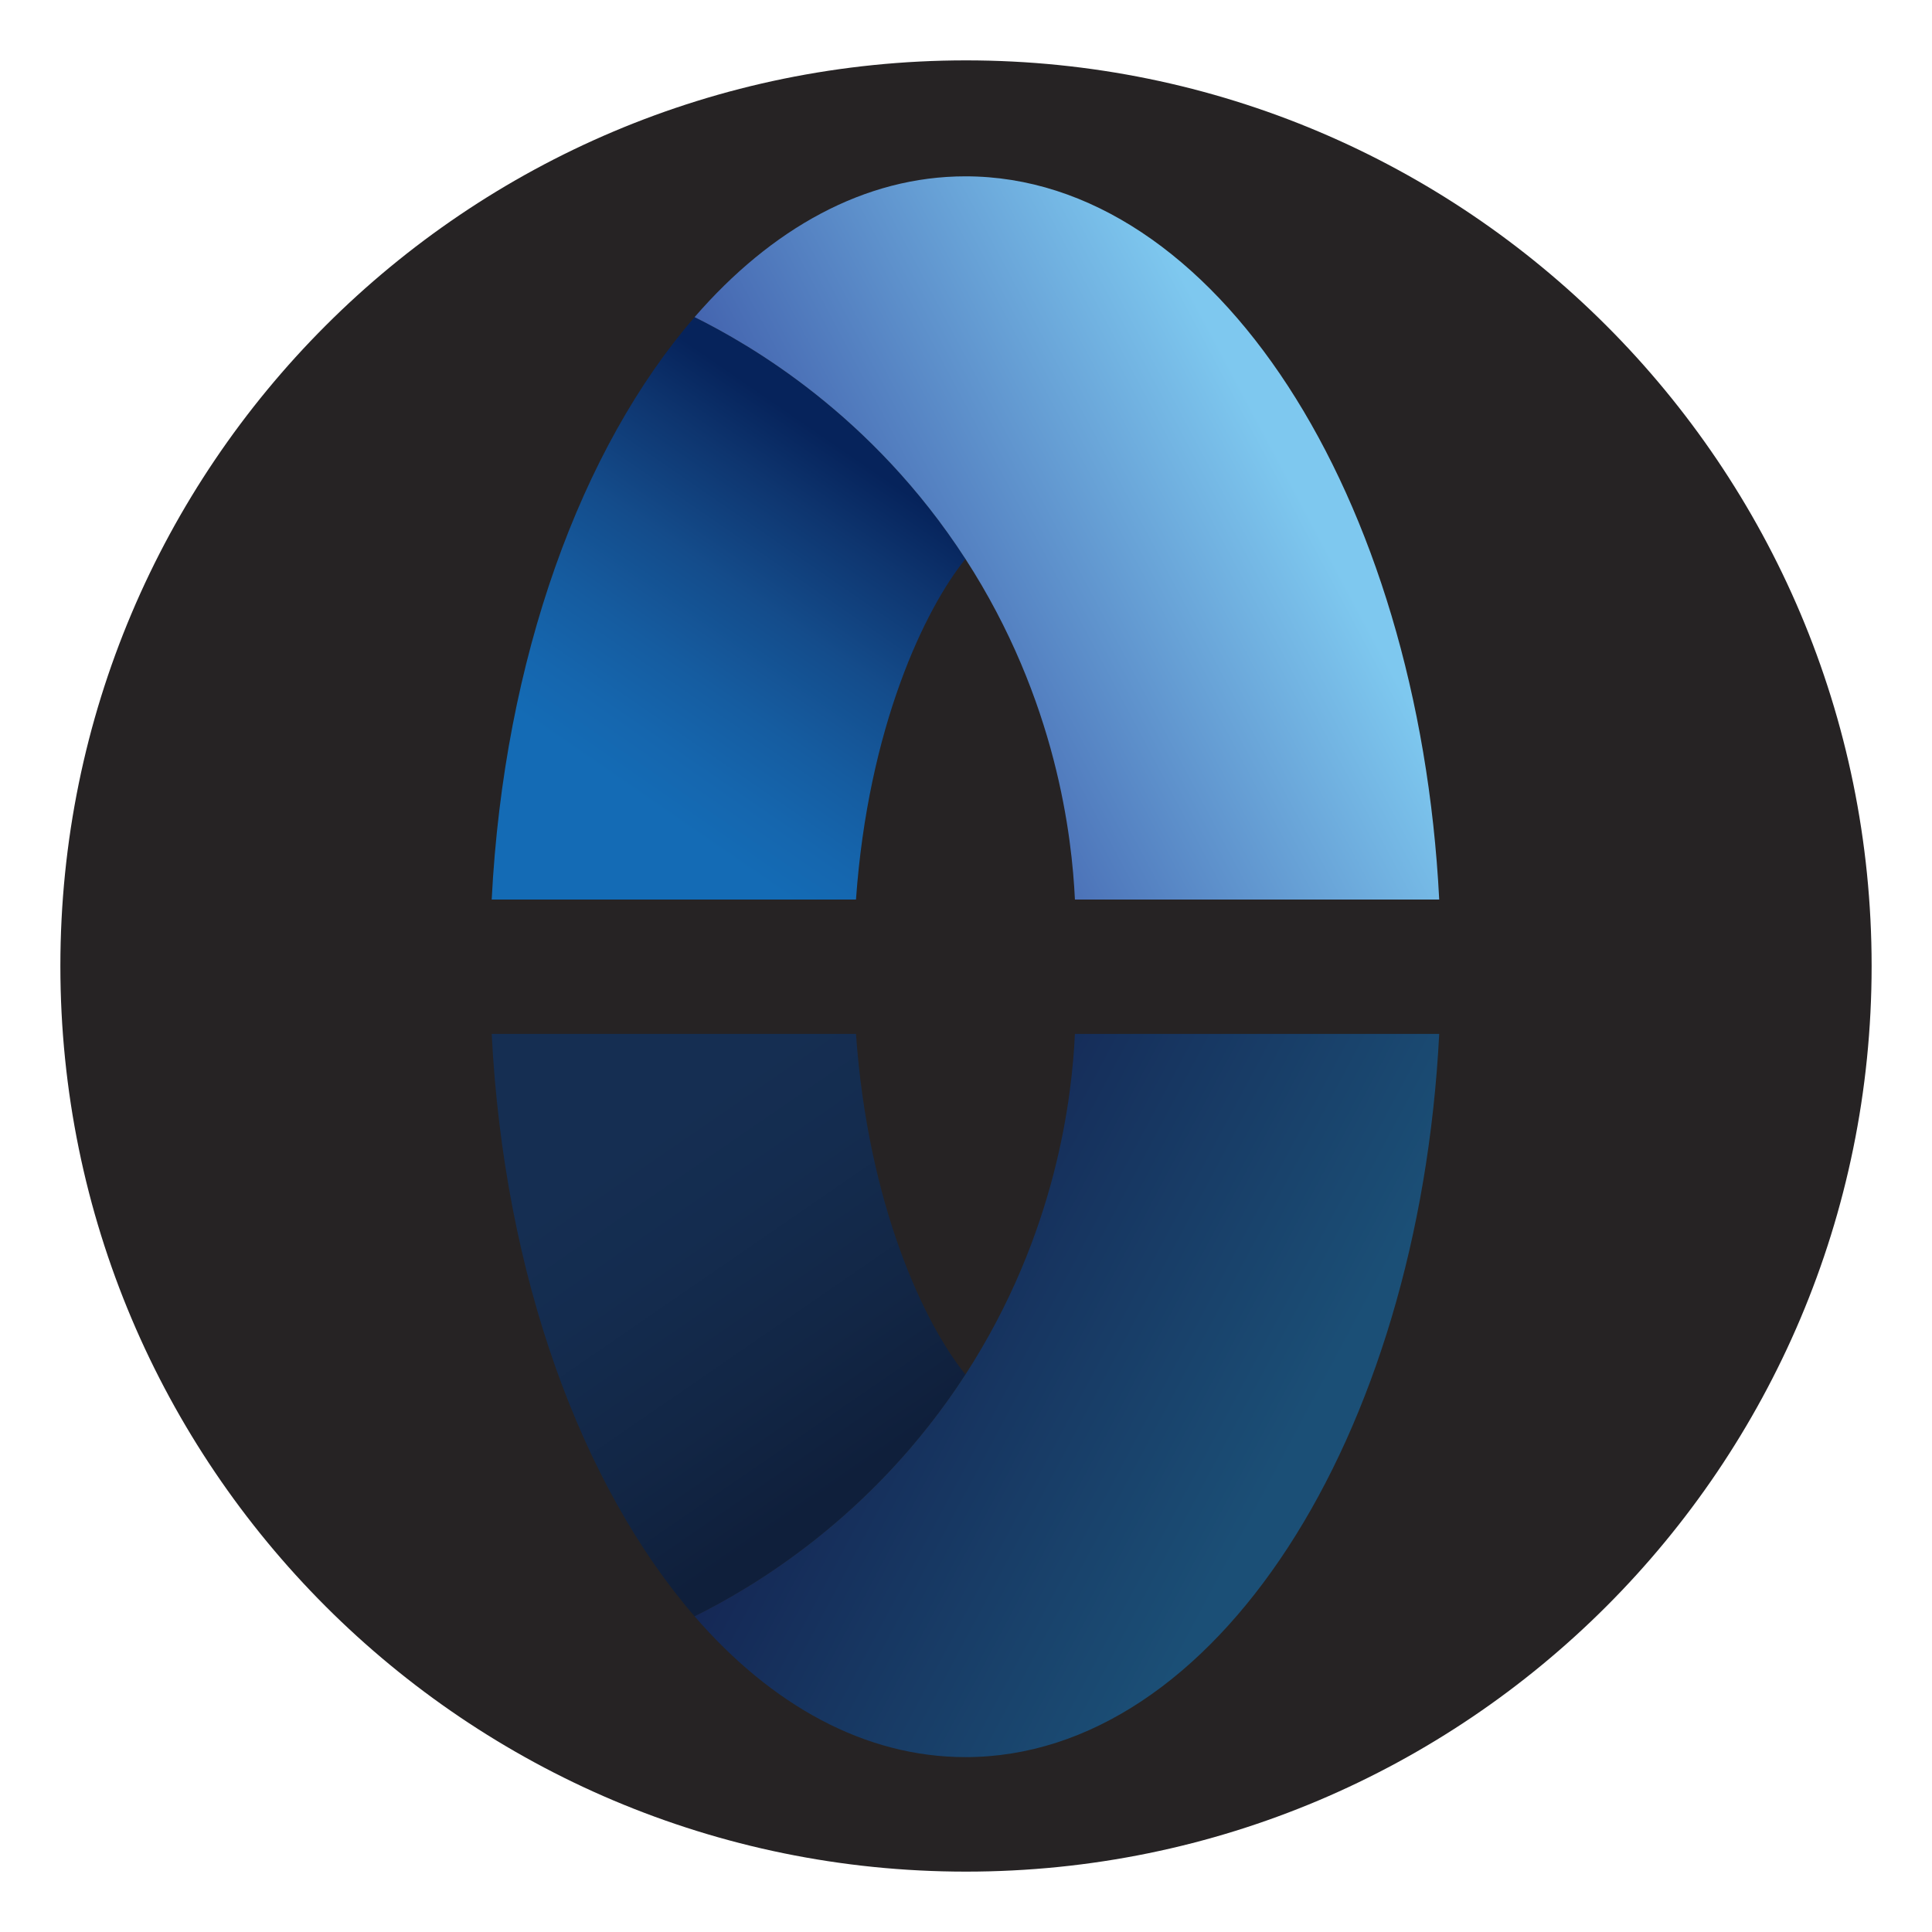
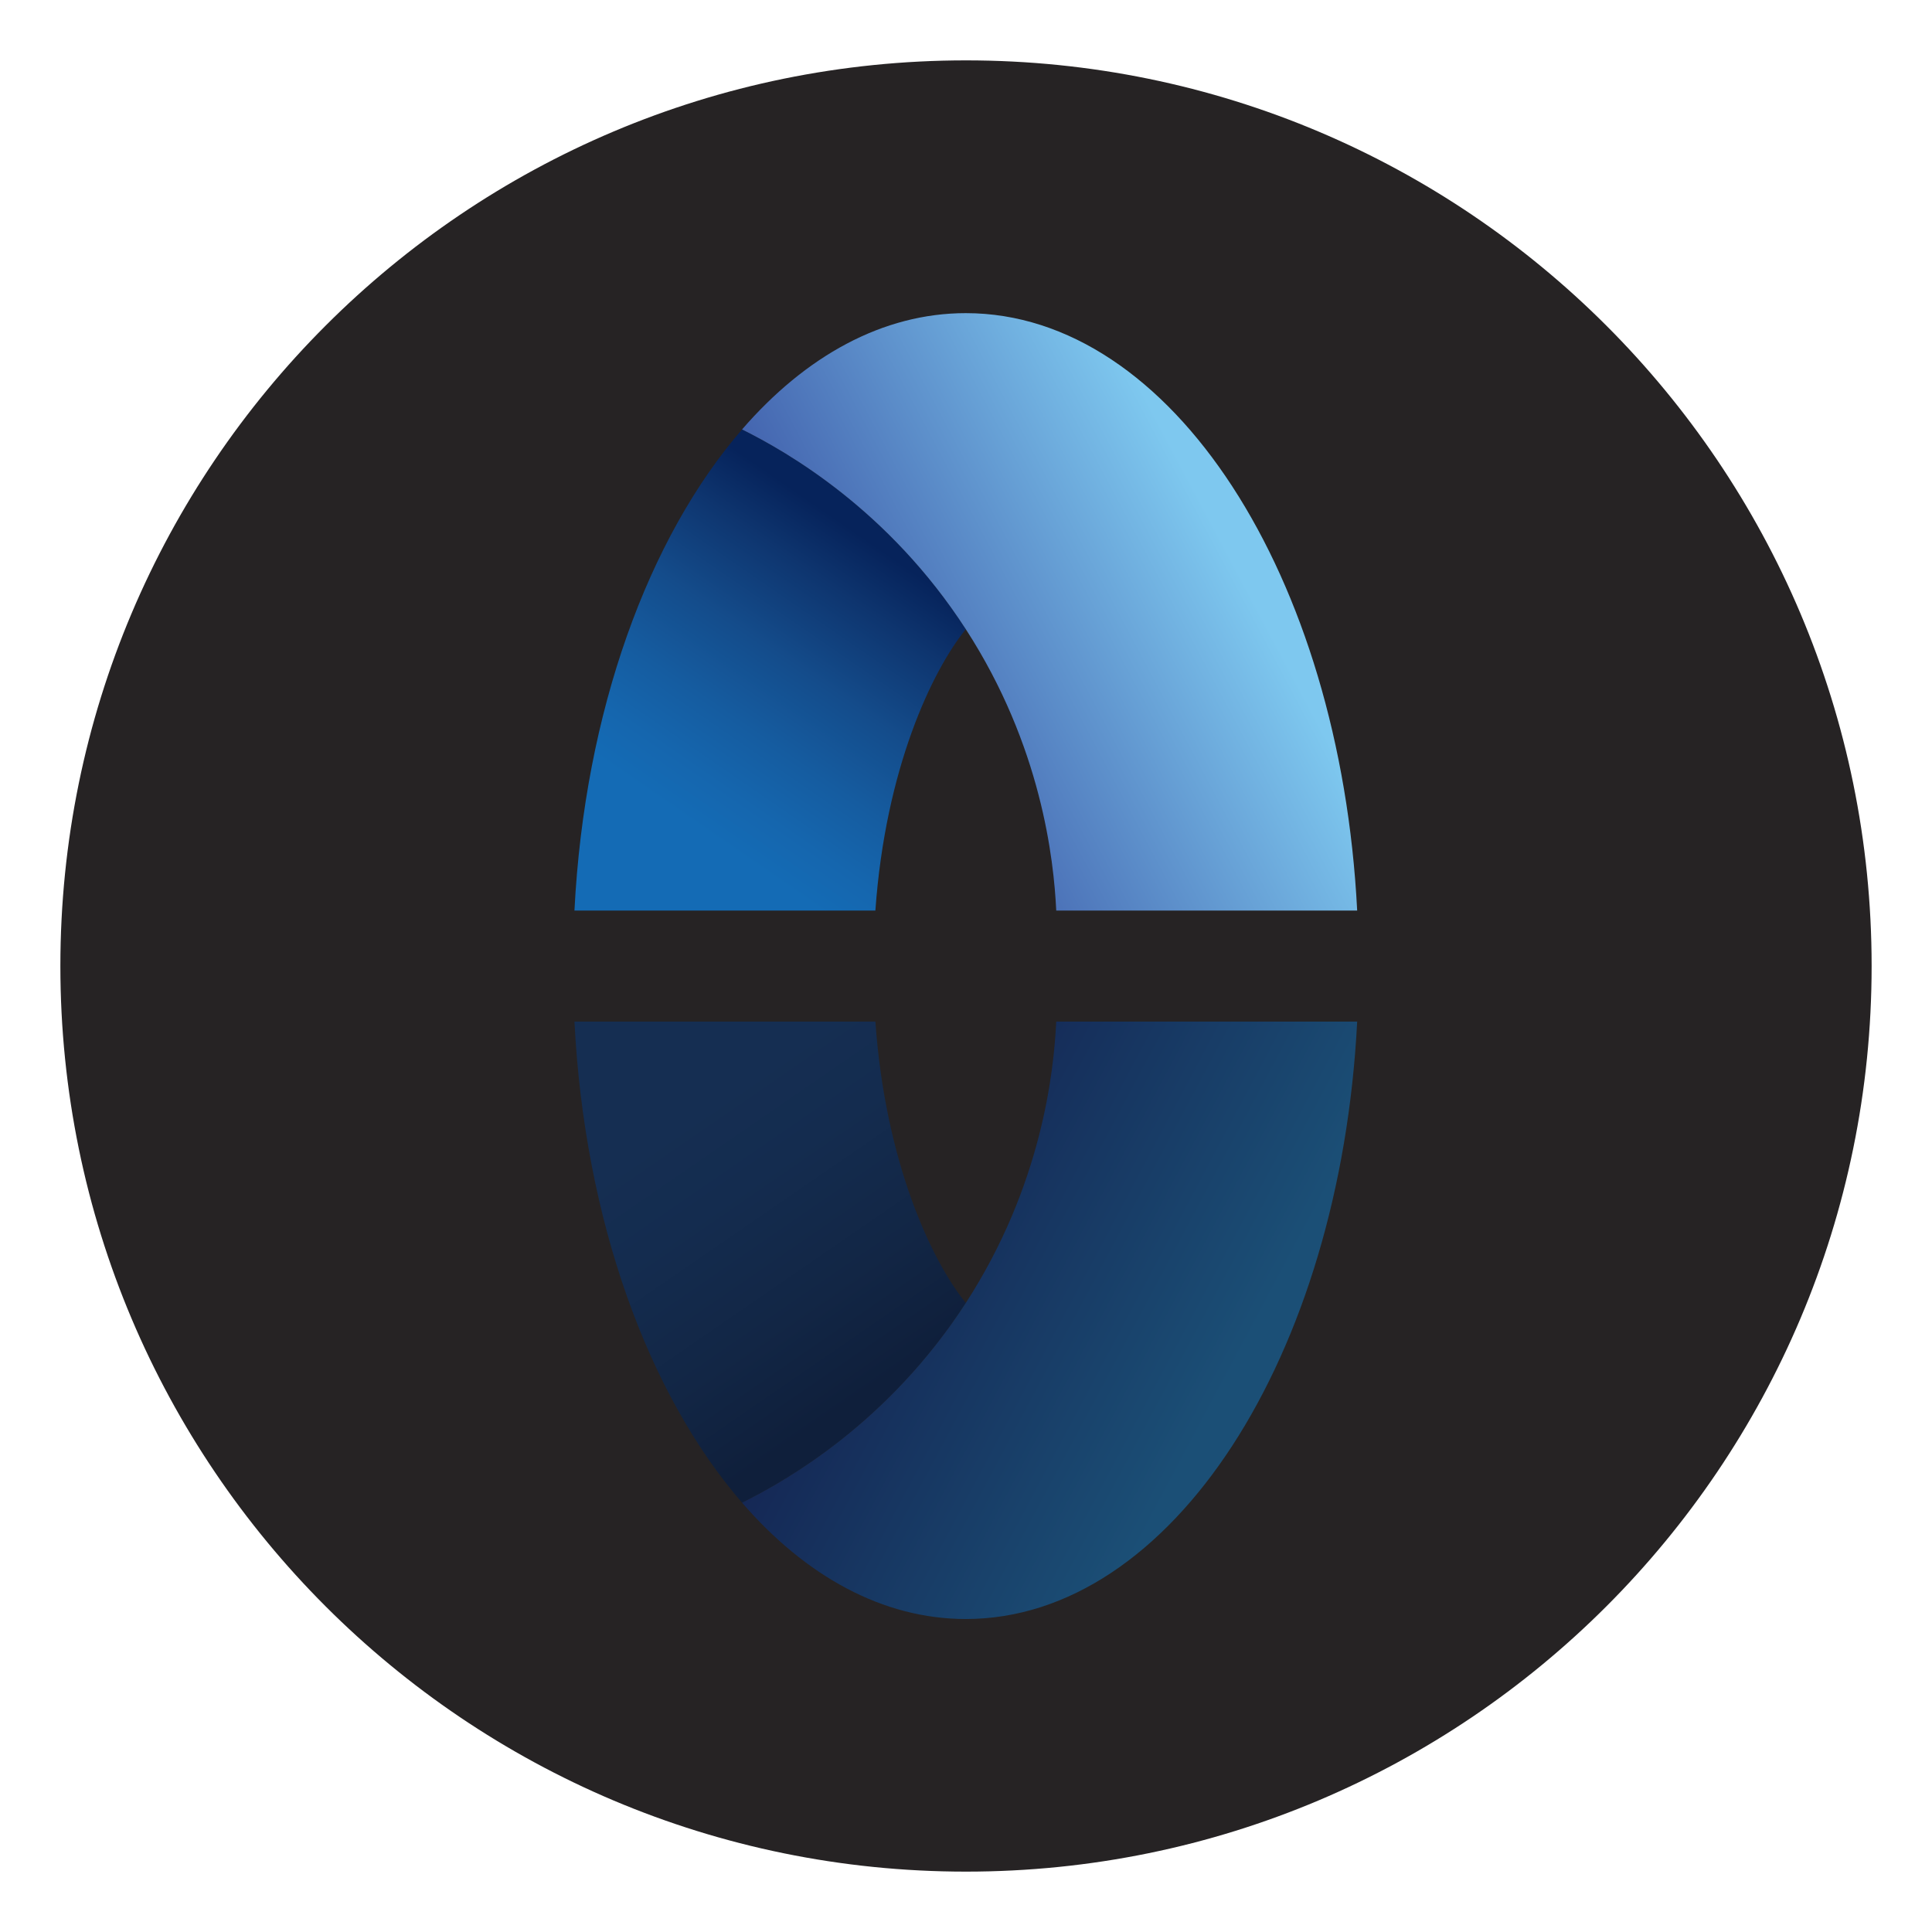
<svg xmlns="http://www.w3.org/2000/svg" viewBox="0 0 64 64" fill="none">
  <circle cx="32" cy="32" r="30" fill="#262324" />
-   <g transform="translate(-15.1,-25.6) scale(0.23)">
+   <g transform="translate(-6.9,-15.6) scale(0.19)">
    <defs>
      <linearGradient id="g1" x1="152.27" y1="234.83" x2="190.97" y2="178.63" gradientUnits="userSpaceOnUse">
        <stop offset="0.15" stop-color="#146BB5" />
        <stop offset="0.27" stop-color="#1566AE" />
        <stop offset="0.43" stop-color="#155CA0" />
        <stop offset="0.63" stop-color="#144C8B" />
        <stop offset="0.85" stop-color="#0E356F" />
        <stop offset="1" stop-color="#06235B" />
      </linearGradient>
      <linearGradient id="g2" x1="251.06" y1="179.42" x2="189.85" y2="211.96" gradientUnits="userSpaceOnUse">
        <stop offset="0" stop-color="#7EC8EF" />
        <stop offset="1" stop-color="#405EAB" />
      </linearGradient>
      <linearGradient id="g3" x1="152.27" y1="355.69" x2="190.97" y2="299.49" gradientUnits="userSpaceOnUse" gradientTransform="matrix(1 0 0 -1 0 621.943)">
        <stop offset="0.15" stop-color="#152E52" />
        <stop offset="0.39" stop-color="#142C4F" />
        <stop offset="0.73" stop-color="#122645" />
        <stop offset="1" stop-color="#0F1F3B" />
      </linearGradient>
      <linearGradient id="g4" x1="251.06" y1="300.29" x2="189.85" y2="332.82" gradientUnits="userSpaceOnUse" gradientTransform="matrix(1 0 0 -1 0 621.943)">
        <stop offset="0" stop-color="#1B4F76" />
        <stop offset="1" stop-color="#142553" />
      </linearGradient>
    </defs>
    <path fill="url(#g1)" d="M165.693,156.978c-16.307,18.829-27.458,49.133-29.223,83.884h52.468c1.753-24.756,9.896-41.827,15.767-49.054C191.258,171.034,173.659,160.941,165.693,156.978z" />
    <path fill="url(#g2)" d="M220.47,240.862h52.468c-2.964-58.339-32.371-104.161-68.234-104.161c-14.5,0-27.943,7.496-39.011,20.276c7.939,3.949,25.555,14.041,39.011,34.831C217.908,212.209,220.047,232.001,220.47,240.862z" />
    <path fill="url(#g3)" d="M165.693,344.101c-16.307-18.829-27.458-49.133-29.223-83.884h52.468c1.753,24.756,9.896,41.827,15.767,49.054C191.258,330.045,173.659,340.138,165.693,344.101z" />
    <path fill="url(#g4)" d="M220.47,260.217h52.468c-2.964,58.339-32.371,104.161-68.234,104.161c-14.5,0-27.943-7.496-39.011-20.276c7.939-3.949,25.555-14.041,39.011-34.831C217.909,288.87,220.047,269.078,220.47,260.217z" />
  </g>
</svg>
